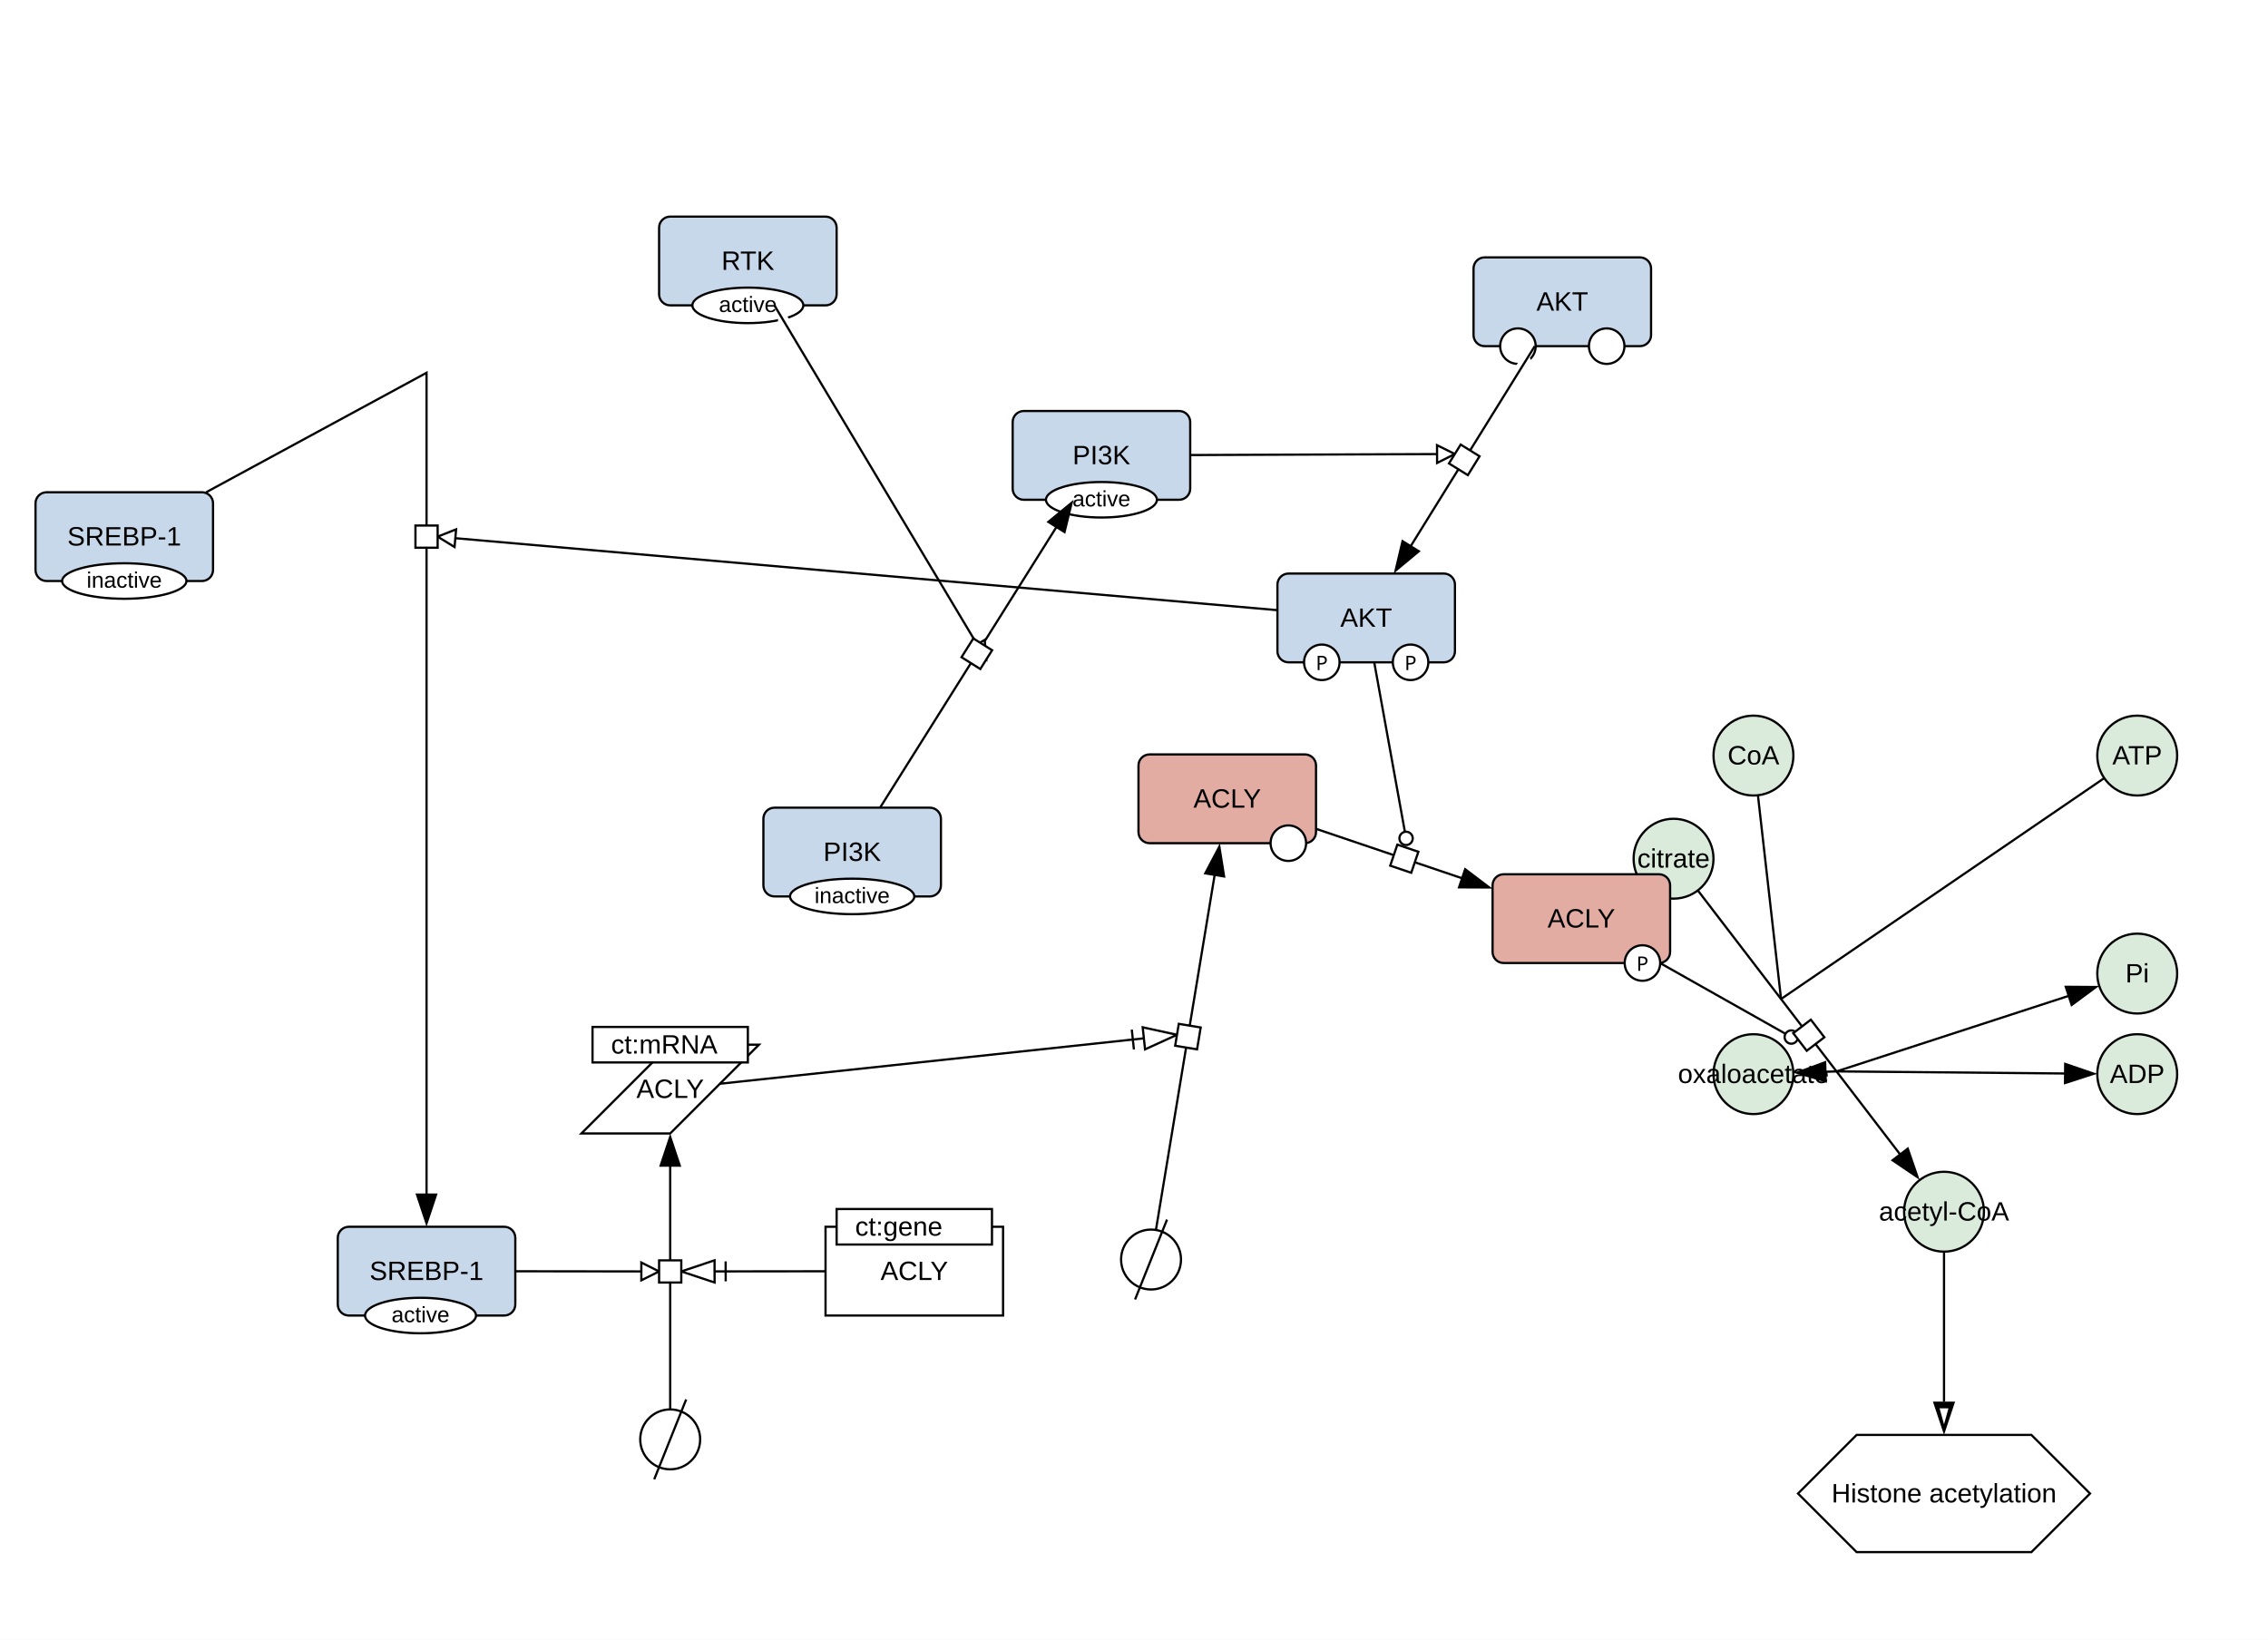
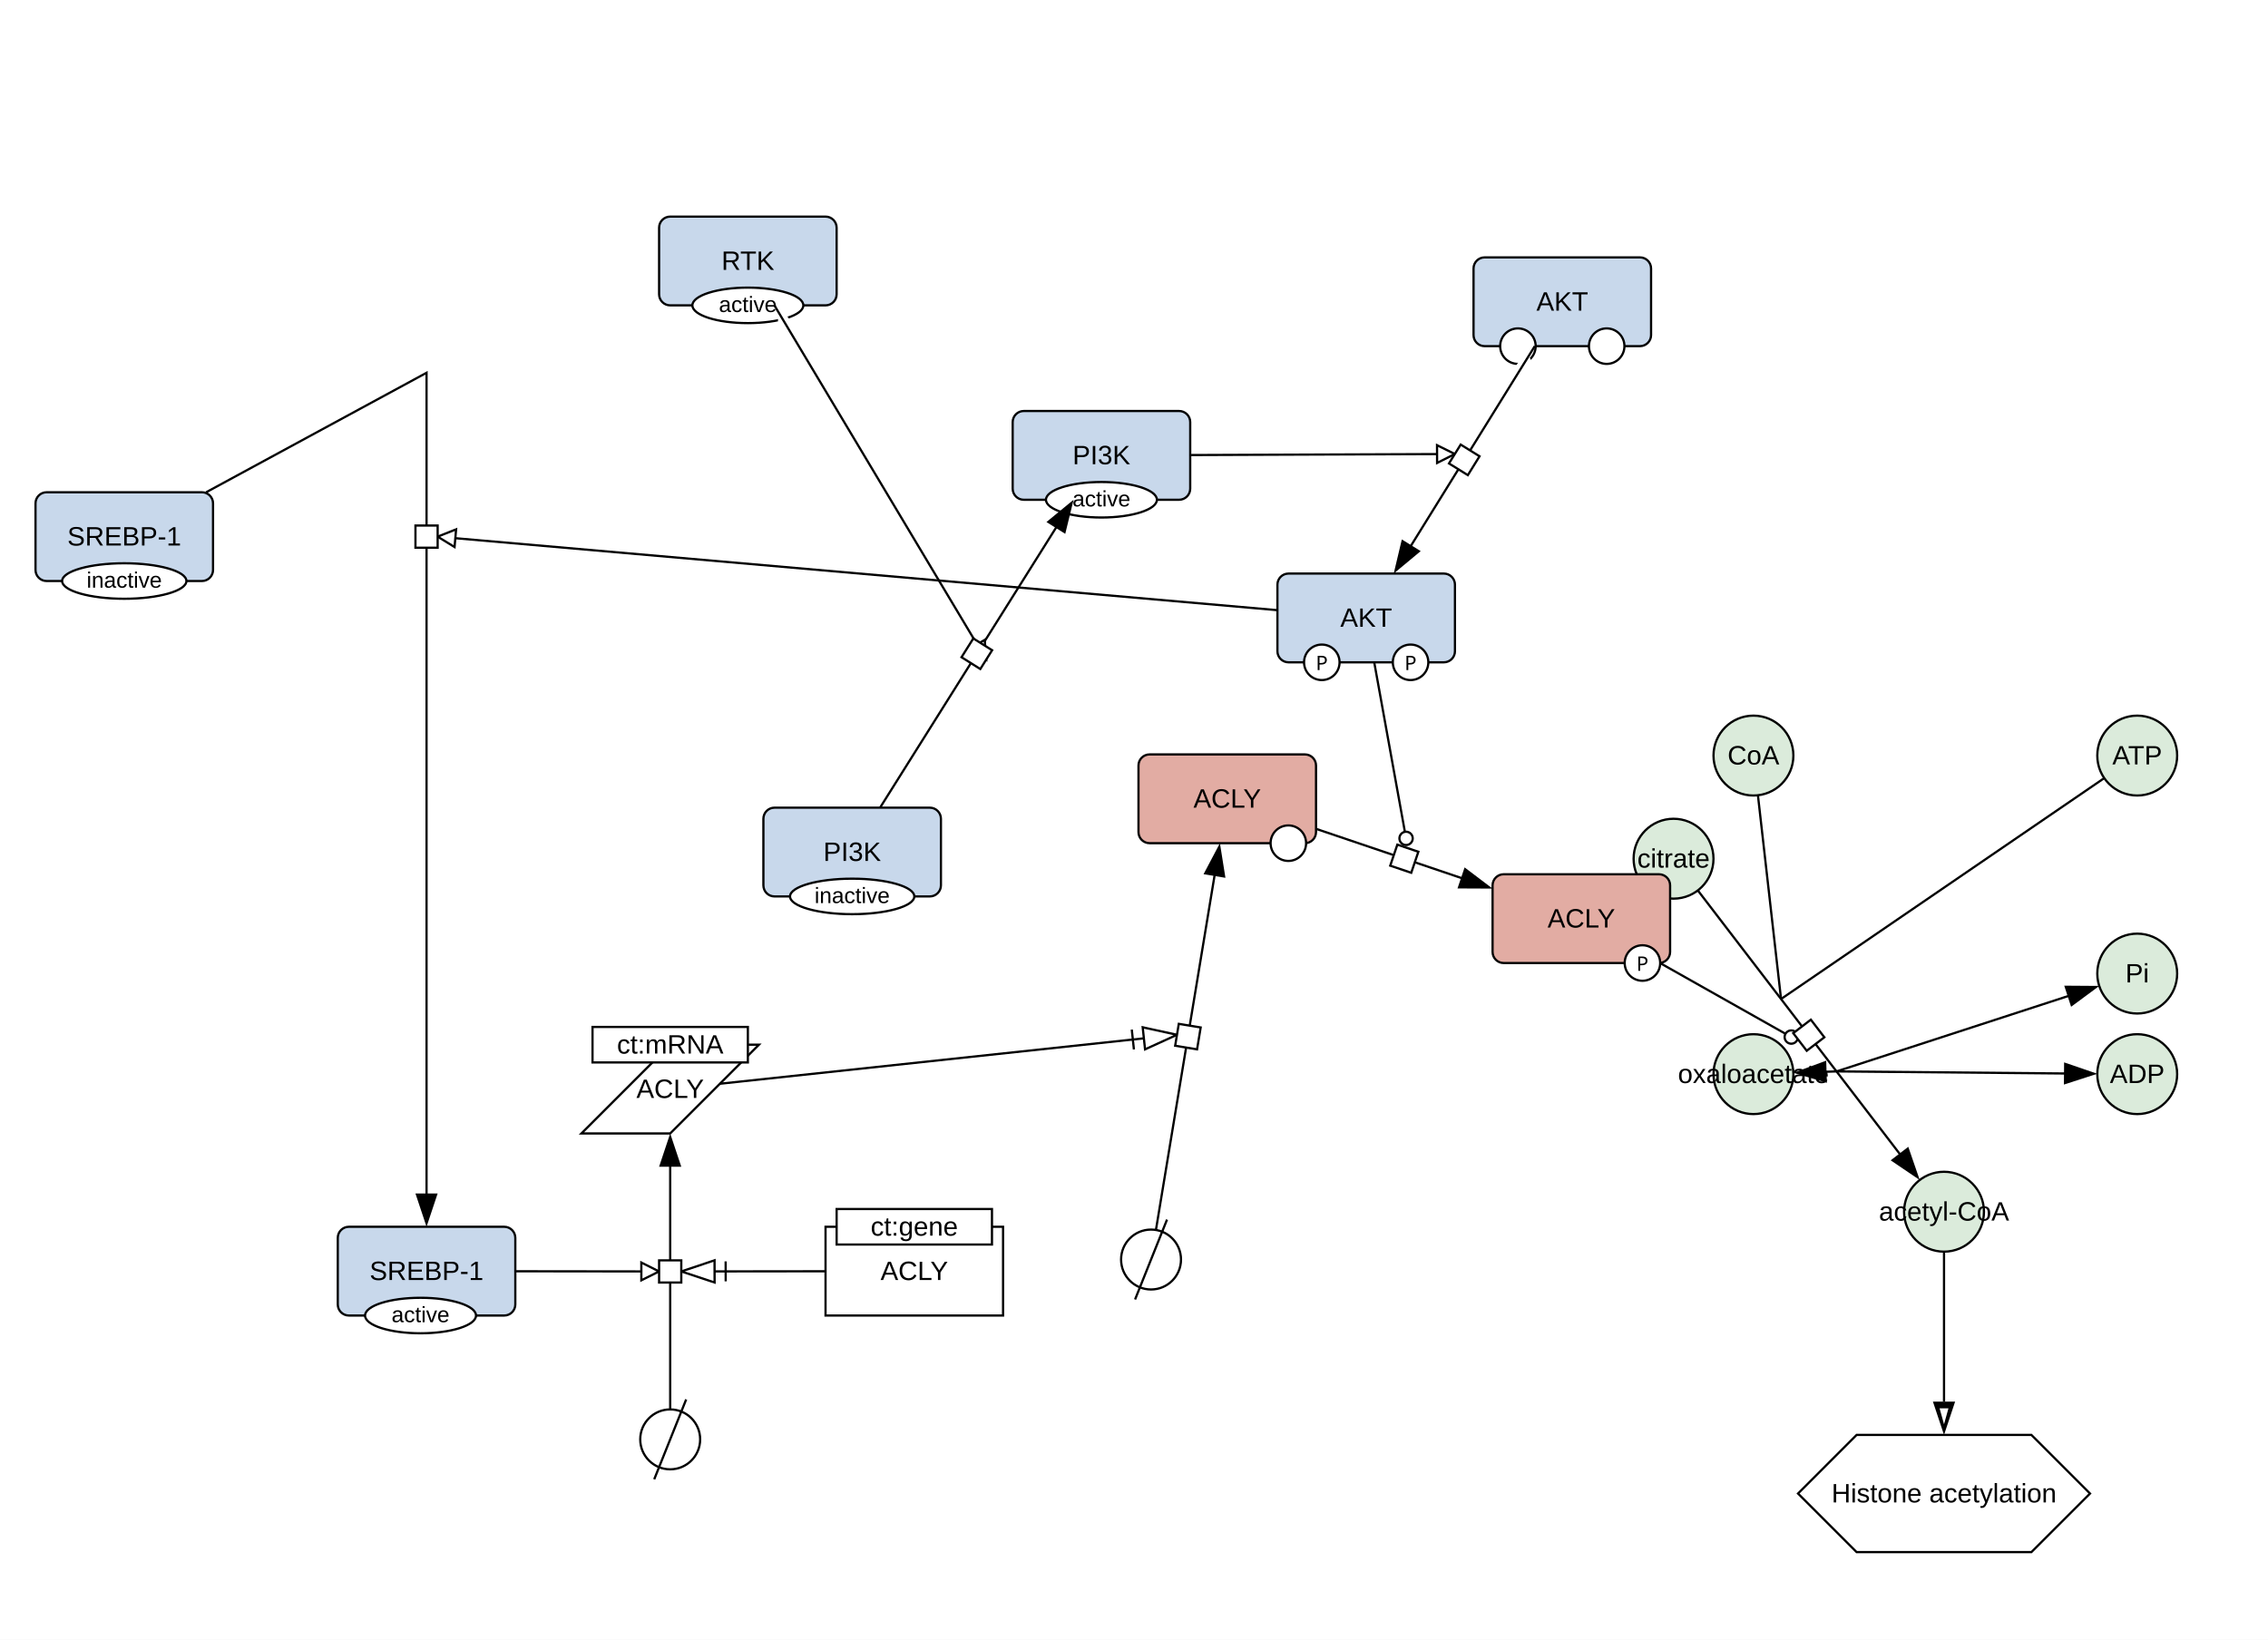
<svg xmlns="http://www.w3.org/2000/svg" width="1022" height="739" viewBox="0 0 1022 739">
  <rect width="100%" height="100%" fill="#fff" />
  <ellipse cx="754.13" cy="387" rx="18" ry="18" fill="#dbebdb" stroke="#000" class="c-metabolite" />
  <text x="754.13" y="391" font-family="'Dialog', 'Liberation Sans', Arial, sans-serif" font-size="12" text-anchor="middle" class="t-metabolite">citrate</text>
  <ellipse cx="876.01" cy="546.09" rx="18" ry="18" fill="#dbebdb" stroke="#000" class="c-metabolite" />
  <text x="876.01" y="550.09" font-family="'Dialog', 'Liberation Sans', Arial, sans-serif" font-size="12" text-anchor="middle" class="t-metabolite">acetyl-CoA</text>
  <ellipse cx="790.13" cy="484.09" rx="18" ry="18" fill="#dbebdb" stroke="#000" class="c-metabolite" />
  <text x="790.13" y="488.09" font-family="'Dialog', 'Liberation Sans', Arial, sans-serif" font-size="12" text-anchor="middle" class="t-metabolite">oxaloacetate</text>
  <rect x="672.58" y="394.01" width="80" height="40" rx="5" fill="#e2aca3" stroke="#000" class="c-protein" />
  <circle cx="740.11" cy="434.01" r="8" fill="#fff" stroke="#000" />
  <text x="740.11" y="437.51" font-family="sans-serif" font-size="9" text-anchor="middle">P</text>
  <text x="712.58" y="418.01" font-family="'Dialog', 'Liberation Sans', Arial, sans-serif" font-size="12" text-anchor="middle" class="t-protein">ACLY</text>
  <rect x="513.02" y="340" width="80" height="40" rx="5" fill="#e2aca3" stroke="#000" class="c-protein" />
  <circle cx="580.55" cy="380" r="8" fill="#fff" stroke="#000" />
  <text x="553.02" y="364" font-family="'Dialog', 'Liberation Sans', Arial, sans-serif" font-size="12" text-anchor="middle" class="t-protein">ACLY</text>
  <rect x="575.63" y="258.49" width="80" height="40" rx="5" fill="#c8d8eb" stroke="#000" class="c-protein" />
  <circle cx="595.63" cy="298.49" r="8" fill="#fff" stroke="#000" />
  <text x="595.63" y="301.99" font-family="sans-serif" font-size="9" text-anchor="middle">P</text>
  <circle cx="635.63" cy="298.49" r="8" fill="#fff" stroke="#000" />
  <text x="635.63" y="301.99" font-family="sans-serif" font-size="9" text-anchor="middle">P</text>
  <text x="615.63" y="282.49" font-family="'Dialog', 'Liberation Sans', Arial, sans-serif" font-size="12" text-anchor="middle" class="t-protein">AKT</text>
  <rect x="664" y="116" width="80" height="40" rx="5" fill="#c8d8eb" stroke="#000" class="c-protein" />
  <circle cx="684" cy="156" r="8" fill="#fff" stroke="#000" />
  <circle cx="724" cy="156" r="8" fill="#fff" stroke="#000" />
  <text x="704" y="140" font-family="'Dialog', 'Liberation Sans', Arial, sans-serif" font-size="12" text-anchor="middle" class="t-protein">AKT</text>
  <ellipse cx="963.07" cy="340.52" rx="18" ry="18" fill="#dbebdb" stroke="#000" class="c-metabolite" />
  <text x="963.07" y="344.52" font-family="'Dialog', 'Liberation Sans', Arial, sans-serif" font-size="12" text-anchor="middle" class="t-metabolite">ATP</text>
  <ellipse cx="963.07" cy="484.09" rx="18" ry="18" fill="#dbebdb" stroke="#000" class="c-metabolite" />
  <text x="963.07" y="488.09" font-family="'Dialog', 'Liberation Sans', Arial, sans-serif" font-size="12" text-anchor="middle" class="t-metabolite">ADP</text>
  <ellipse cx="963.07" cy="438.77" rx="18" ry="18" fill="#dbebdb" stroke="#000" class="c-metabolite" />
  <text x="963.07" y="442.77" font-family="'Dialog', 'Liberation Sans', Arial, sans-serif" font-size="12" text-anchor="middle" class="t-metabolite">Pi</text>
  <polygon points="836.62,646.69 915.39,646.69 941.8,673.1 915.39,699.5 836.62,699.5 810.22,673.1" fill="#ffffff" stroke="#000" class="c-white" />
  <text x="876.01" y="677.1" font-family="'Dialog', 'Liberation Sans', Arial, sans-serif" font-size="12" text-anchor="middle" class="t-white">Histone acetylation</text>
  <rect x="456.33" y="185.23" width="80" height="40" rx="5" fill="#c8d8eb" stroke="#000" class="c-protein" />
  <ellipse cx="496.33" cy="225.23" rx="25" ry="8" fill="#fff" stroke="#000" />
  <text x="496.33" y="228.23" font-family="'Dialog', 'Liberation Sans', Arial, sans-serif" font-size="10" text-anchor="middle">active</text>
  <text x="496.33" y="209.23" font-family="'Dialog', 'Liberation Sans', Arial, sans-serif" font-size="12" text-anchor="middle" class="t-protein">PI3K</text>
  <circle cx="518.68" cy="567.64" r="13.5" fill="#ffffff" stroke="#000" class="c-white" />
  <line x1="525.88" y1="549.64" x2="511.48" y2="585.64" stroke="#000" />
  <polygon points="302,470.82 342,470.82 302,510.82 262,510.82" fill="#ffffff" stroke="#000" class="c-gene" />
  <rect x="267" y="462.82" width="70" height="16" fill="#fff" stroke="#000" />
-   <text x="272" y="474.82" font-family="'Dialog', 'Liberation Sans', Arial, sans-serif" font-size="12" text-anchor="start" xml:space="preserve"> ct:mRNA </text>
+   <text x="302" y="474.82" font-family="'Dialog', 'Liberation Sans', Arial, sans-serif" font-size="12" text-anchor="middle">ct:mRNA</text>
  <text x="302" y="494.82" font-family="'Dialog', 'Liberation Sans', Arial, sans-serif" font-size="12" text-anchor="middle" class="t-gene">ACLY</text>
  <circle cx="302" cy="648.69" r="13.5" fill="#ffffff" stroke="#000" class="c-white" />
  <line x1="309.2" y1="630.69" x2="294.8" y2="666.69" stroke="#000" />
  <rect x="372" y="552.88" width="80" height="40" fill="#ffffff" stroke="#000" class="c-gene" />
  <rect x="377" y="544.88" width="70" height="16" fill="#fff" stroke="#000" />
-   <text x="382" y="556.88" font-family="'Dialog', 'Liberation Sans', Arial, sans-serif" font-size="12" text-anchor="start" xml:space="preserve"> ct:gene </text>
+   <text x="412" y="556.88" font-family="'Dialog', 'Liberation Sans', Arial, sans-serif" font-size="12" text-anchor="middle">ct:gene</text>
  <text x="412" y="576.88" font-family="'Dialog', 'Liberation Sans', Arial, sans-serif" font-size="12" text-anchor="middle" class="t-gene">ACLY</text>
  <rect x="152.21" y="552.88" width="80" height="40" rx="5" fill="#c8d8eb" stroke="#000" class="c-protein" />
  <ellipse cx="189.5" cy="592.88" rx="25" ry="8" fill="#fff" stroke="#000" />
  <text x="189.5" y="595.88" font-family="'Dialog', 'Liberation Sans', Arial, sans-serif" font-size="10" text-anchor="middle">active</text>
  <text x="192.21" y="576.88" font-family="'Dialog', 'Liberation Sans', Arial, sans-serif" font-size="12" text-anchor="middle" class="t-protein">SREBP-1</text>
  <rect x="297" y="97.62" width="80" height="40" rx="5" fill="#c8d8eb" stroke="#000" class="c-protein" />
  <ellipse cx="337" cy="137.62" rx="25" ry="8" fill="#fff" stroke="#000" />
  <text x="337" y="140.62" font-family="'Dialog', 'Liberation Sans', Arial, sans-serif" font-size="10" text-anchor="middle">active</text>
  <text x="337" y="121.62" font-family="'Dialog', 'Liberation Sans', Arial, sans-serif" font-size="12" text-anchor="middle" class="t-protein">RTK</text>
  <rect x="344" y="364" width="80" height="40" rx="5" fill="#c8d8eb" stroke="#000" class="c-protein" />
  <ellipse cx="384" cy="404" rx="28" ry="8" fill="#fff" stroke="#000" />
  <text x="384" y="407" font-family="'Dialog', 'Liberation Sans', Arial, sans-serif" font-size="10" text-anchor="middle">inactive</text>
  <text x="384" y="388" font-family="'Dialog', 'Liberation Sans', Arial, sans-serif" font-size="12" text-anchor="middle" class="t-protein">PI3K</text>
  <rect x="16" y="221.85" width="80" height="40" rx="5" fill="#c8d8eb" stroke="#000" class="c-protein" />
  <ellipse cx="56" cy="261.85" rx="28" ry="8" fill="#fff" stroke="#000" />
  <text x="56" y="264.85" font-family="'Dialog', 'Liberation Sans', Arial, sans-serif" font-size="10" text-anchor="middle">inactive</text>
  <text x="56" y="245.85" font-family="'Dialog', 'Liberation Sans', Arial, sans-serif" font-size="12" text-anchor="middle" class="t-protein">SREBP-1</text>
  <ellipse cx="790.13" cy="340.52" rx="18" ry="18" fill="#dbebdb" stroke="#000" class="c-metabolite" />
  <text x="790.13" y="344.52" font-family="'Dialog', 'Liberation Sans', Arial, sans-serif" font-size="12" text-anchor="middle" class="t-metabolite">CoA</text>
  <g fill="none" stroke="#fff" stroke-width="5" stroke-linecap="round" stroke-linejoin="round">
    <polyline points="769.94,407.64 851.68,514.34" />
    <polyline points="941.63,355.17 802.57,450.23" />
    <polyline points="793.05,366.34 802.57,450.23" />
    <polyline points="827.57,482.86 923.08,483.72" />
    <polyline points="827.57,482.86 925.07,451.14" />
    <polyline points="827.57,482.86 830.08,482.78" />
    <polyline points="755,437.94 804.57,465.9" />
    <polyline points="600.6,376.1 651.74,393.41" />
    <polyline points="620.67,306.36 633.07,374.89" />
    <polyline points="687.38,162.8 639.63,239.8" />
    <polyline points="544.33,205.05 647.57,204.64" />
    <polyline points="522.19,546.44 546.13,401.71" />
    <polyline points="332.35,487.57 515.45,467.95" />
    <polyline points="302,627.19 302,532.82" />
    <polyline points="364,572.94 322,572.99" />
    <polyline points="240.21,572.94 289,573" />
    <polyline points="400.82,357.23 472.06,243.86" />
    <polyline points="353.06,144.48 440.3,290.41" />
    <polyline points="99.92,218.04 192.21,168 192.21,315.7 192.21,530.88" />
    <polyline points="567.66,274.29 205.18,242.55" />
    <polyline points="876.01,572.09 876.01,623.69" />
  </g>
  <polygon points="865.06,531.8 851.97,522.93 859.91,516.85" fill="#000" />
  <polyline points="765.07,401.29 856.55,520.69" fill="none" stroke="#000000" stroke-width="1" />
  <polyline points="948.24,350.66 802.57,450.23" fill="none" stroke="#000000" stroke-width="1" />
  <polyline points="792.15,358.39 802.57,450.23" fill="none" stroke="#000000" stroke-width="1" />
  <polygon points="945.08,483.92 930.03,488.79 930.12,478.79" fill="#000" />
  <polyline points="827.57,482.86 931.08,483.8" fill="none" stroke="#000000" stroke-width="1" />
  <polygon points="945.99,444.33 933.27,453.73 930.18,444.22" fill="#000" />
  <polyline points="827.57,482.86 932.67,448.66" fill="none" stroke="#000000" stroke-width="1" />
  <polygon points="808.09,483.5 822.92,478.01 823.24,488" fill="#000" />
  <polyline points="827.57,482.86 822.08,483.04" fill="none" stroke="#000000" stroke-width="1" />
  <circle cx="807.18" cy="467.38" r="3" fill="#fff" stroke="#000" />
  <polyline points="748.03,434.01 804.57,465.9" fill="none" stroke="#000000" stroke-width="1" />
  <rect x="-5" y="-5" width="10" height="10" fill="#fff" stroke="#000" transform="translate(815.07,466.55) rotate(52.54)" />
  <polygon points="672.58,400.47 656.77,400.4 659.97,390.92" fill="#000" />
  <polyline points="593.02,373.54 659.32,395.98" fill="none" stroke="#000000" stroke-width="1" />
  <circle cx="633.6" cy="377.84" r="3" fill="#fff" stroke="#000" />
  <polyline points="619.25,298.49 633.07,374.89" fill="none" stroke="#000000" stroke-width="1" />
  <rect x="-5" y="-5" width="10" height="10" fill="#fff" stroke="#000" transform="translate(632.8,387) rotate(18.7)" />
  <polygon points="628.03,258.49 631.69,243.11 640.19,248.38" fill="#000" />
  <polyline points="691.6,156 635.41,246.59" fill="none" stroke="#000000" stroke-width="1" />
  <polygon points="655.57,204.61 647.58,208.64 647.55,200.64" fill="#fff" stroke="#000" />
  <polyline points="536.33,205.08 647.57,204.64" fill="none" stroke="#000000" stroke-width="1" />
  <rect x="-5" y="-5" width="10" height="10" fill="#fff" stroke="#000" transform="translate(659.82,207.25) rotate(121.81)" />
  <polygon points="549.72,380 552.2,395.61 542.34,393.98" fill="#000" />
  <polyline points="520.88,554.34 547.43,393.81" fill="none" stroke="#000000" stroke-width="1" />
  <polygon points="530.37,466.35 515.98,472.92 514.92,462.98" fill="#fff" stroke="#000" />
  <line x1="510.96" y1="472.96" x2="510" y2="464.01" stroke="#000" />
  <polyline points="324.4,488.42 515.45,467.95" fill="none" stroke="#000000" stroke-width="1" />
  <rect x="-5" y="-5" width="10" height="10" fill="#fff" stroke="#000" transform="translate(535.3,467.17) rotate(-80.61)" />
  <polygon points="302,510.82 307,525.82 297,525.82" fill="#000" />
  <polyline points="302,635.19 302,524.82" fill="none" stroke="#000000" stroke-width="1" />
  <polygon points="307,573.01 321.99,567.99 322.01,577.99" fill="#fff" stroke="#000" />
  <line x1="326.99" y1="568.48" x2="327.01" y2="577.48" stroke="#000" />
  <polyline points="372,572.93 322,572.99" fill="none" stroke="#000000" stroke-width="1" />
  <polygon points="297,573.01 289,577 289,569" fill="#fff" stroke="#000" />
  <polyline points="232.21,572.93 289,573" fill="none" stroke="#000000" stroke-width="1" />
  <rect x="-5" y="-5" width="10" height="10" fill="#fff" stroke="#000" transform="translate(302,573.01) rotate(-90)" />
  <polygon points="483.77,225.23 480.02,240.59 471.55,235.27" fill="#000" />
  <polyline points="396.57,364 476.32,237.09" fill="none" stroke="#000000" stroke-width="1" />
  <polygon points="444.4,297.28 436.86,292.46 443.73,288.36" fill="#fff" stroke="#000" />
  <polyline points="348.96,137.62 440.3,290.41" fill="none" stroke="#000000" stroke-width="1" />
  <rect x="-5" y="-5" width="10" height="10" fill="#fff" stroke="#000" transform="translate(440.17,294.62) rotate(-57.86)" />
  <polygon points="192.21,552.88 187.21,537.88 197.21,537.88" fill="#000" />
  <polyline points="92.89,221.85 192.21,168 192.21,315.7 192.21,538.88" fill="none" stroke="#000000" stroke-width="1" />
  <polygon points="197.21,241.85 205.53,238.56 204.83,246.53" fill="#fff" stroke="#000" />
  <polyline points="575.63,274.99 205.18,242.55" fill="none" stroke="#000000" stroke-width="1" />
  <rect x="-5" y="-5" width="10" height="10" fill="#fff" stroke="#000" transform="translate(192.21,241.85) rotate(90)" />
  <polygon points="876.01,646.69 871.01,631.69 881.01,631.69" fill="#000" />
  <polygon points="876.01,641.89 874.01,634.69 878.01,634.69" fill="#fff" />
  <polyline points="876.01,564.09 876.01,631.69" fill="none" stroke="#000000" stroke-width="1" />
</svg>
